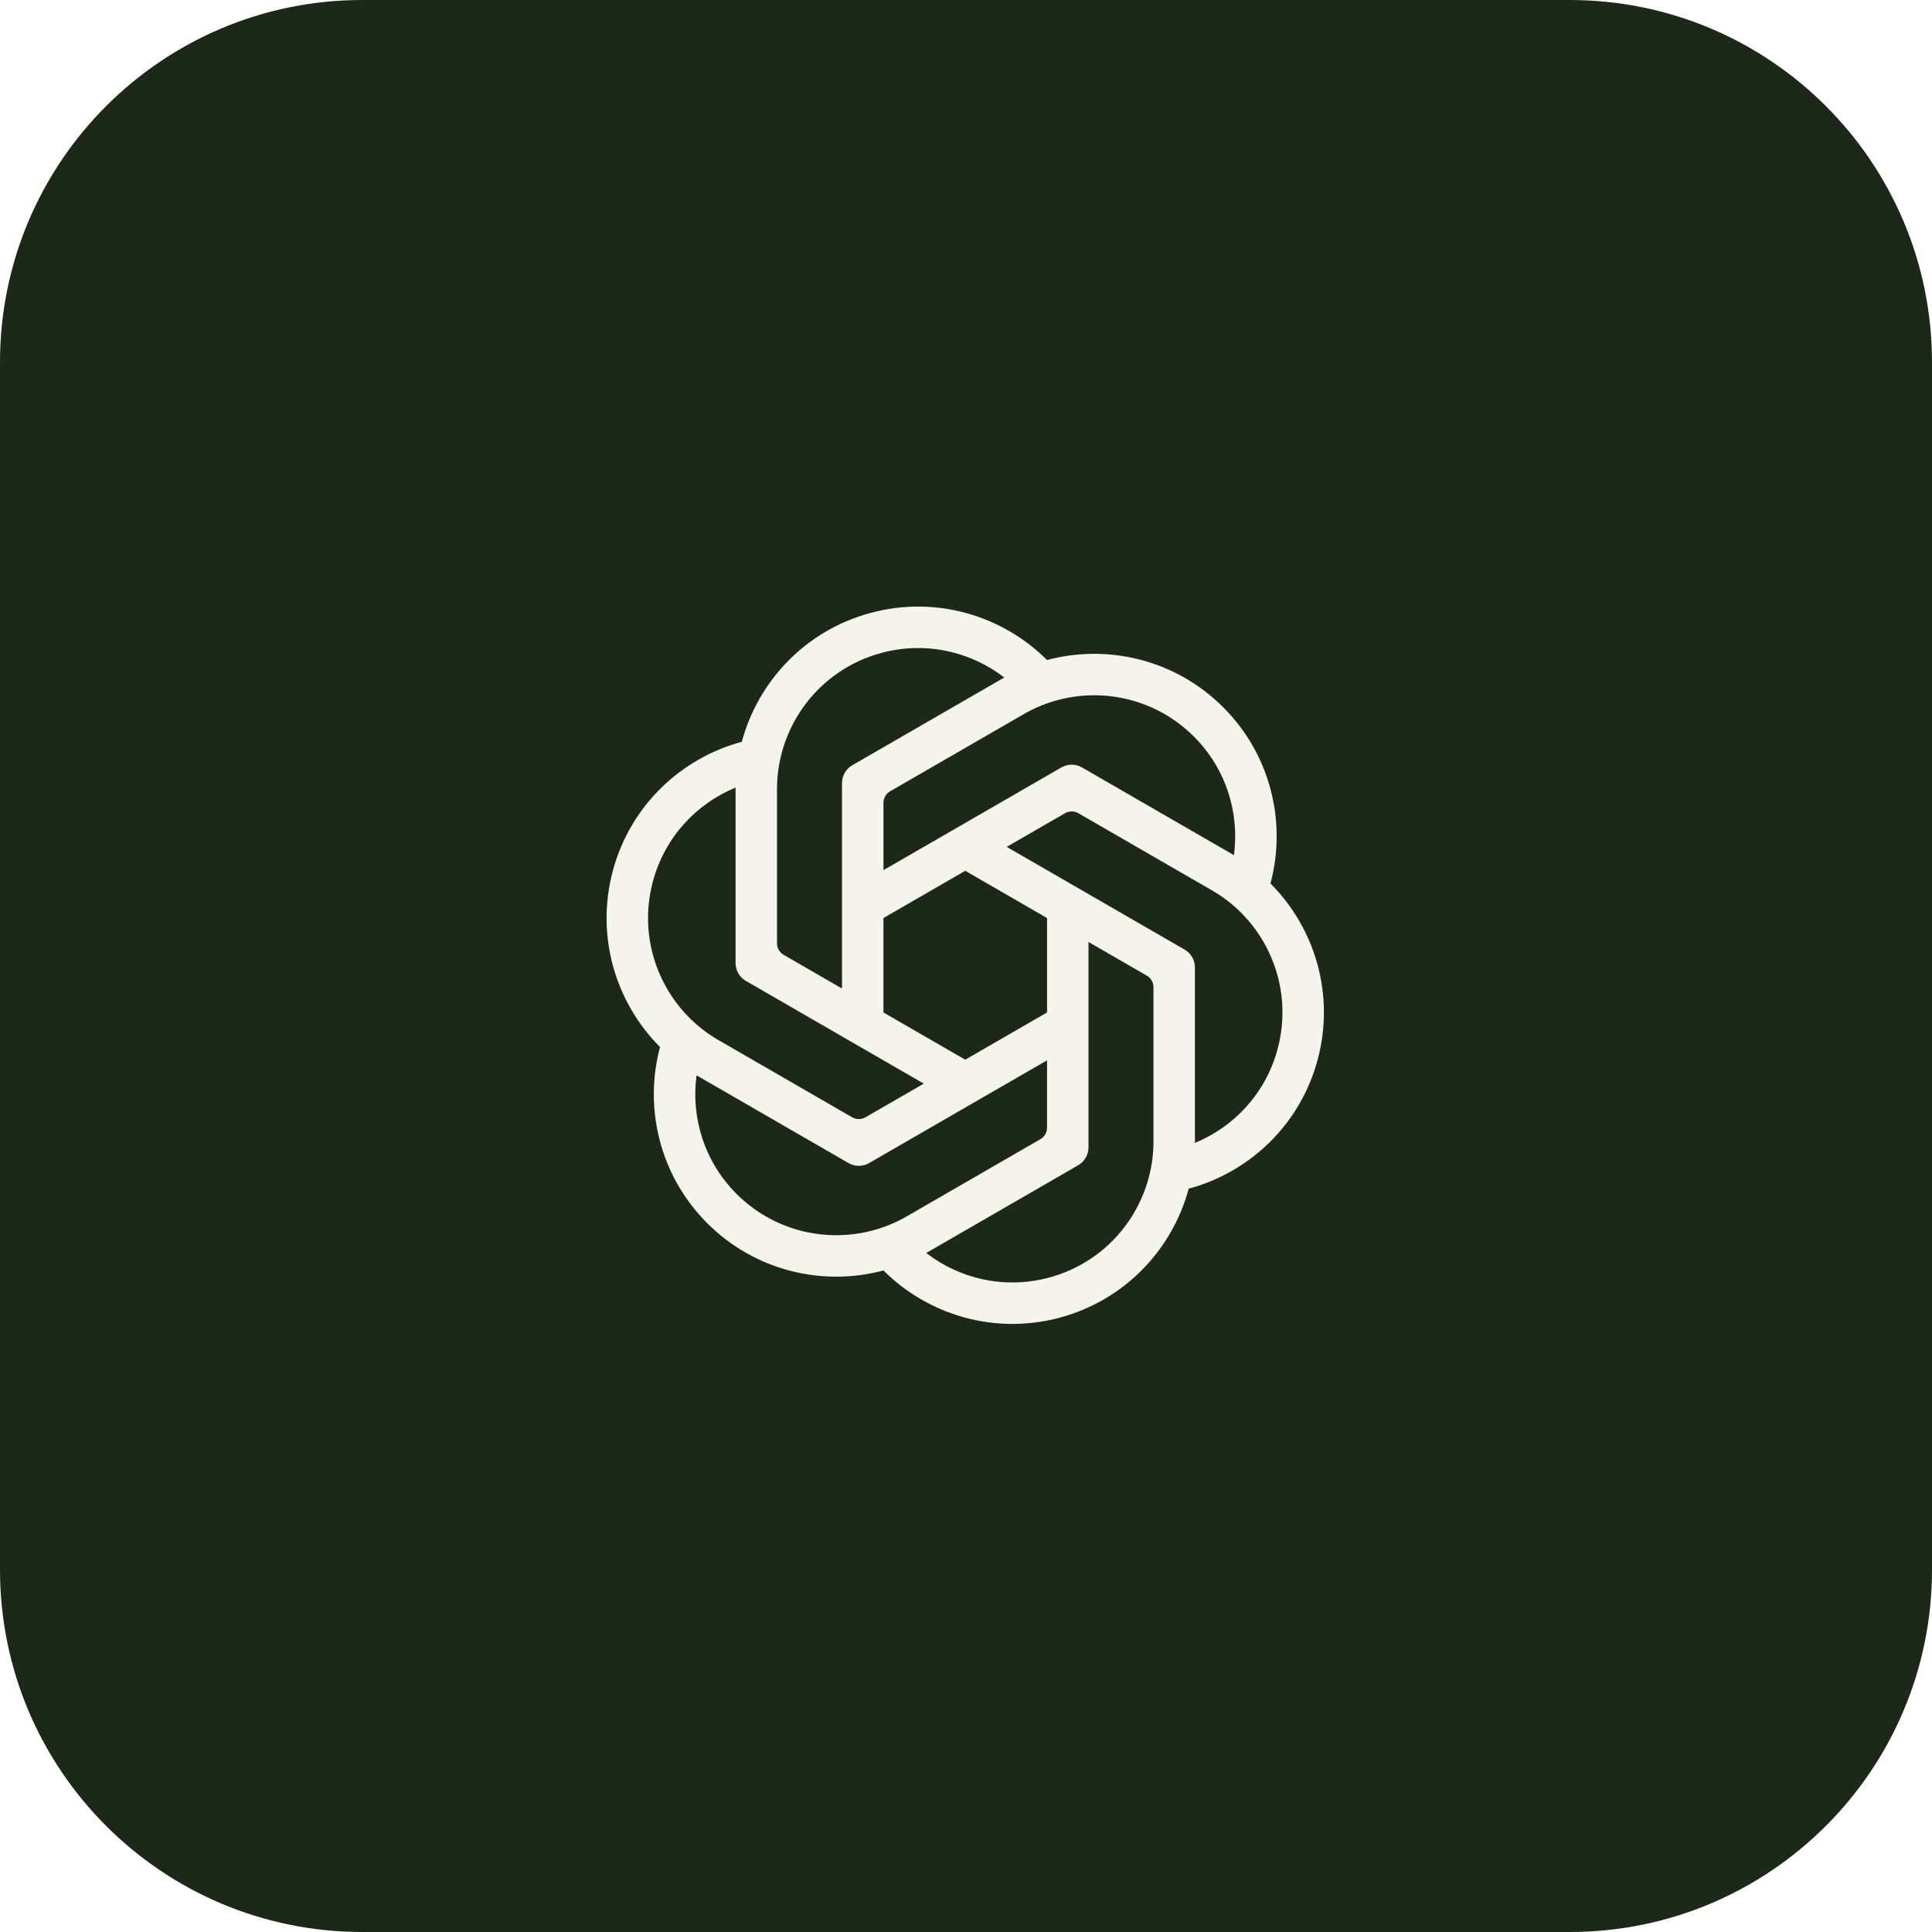
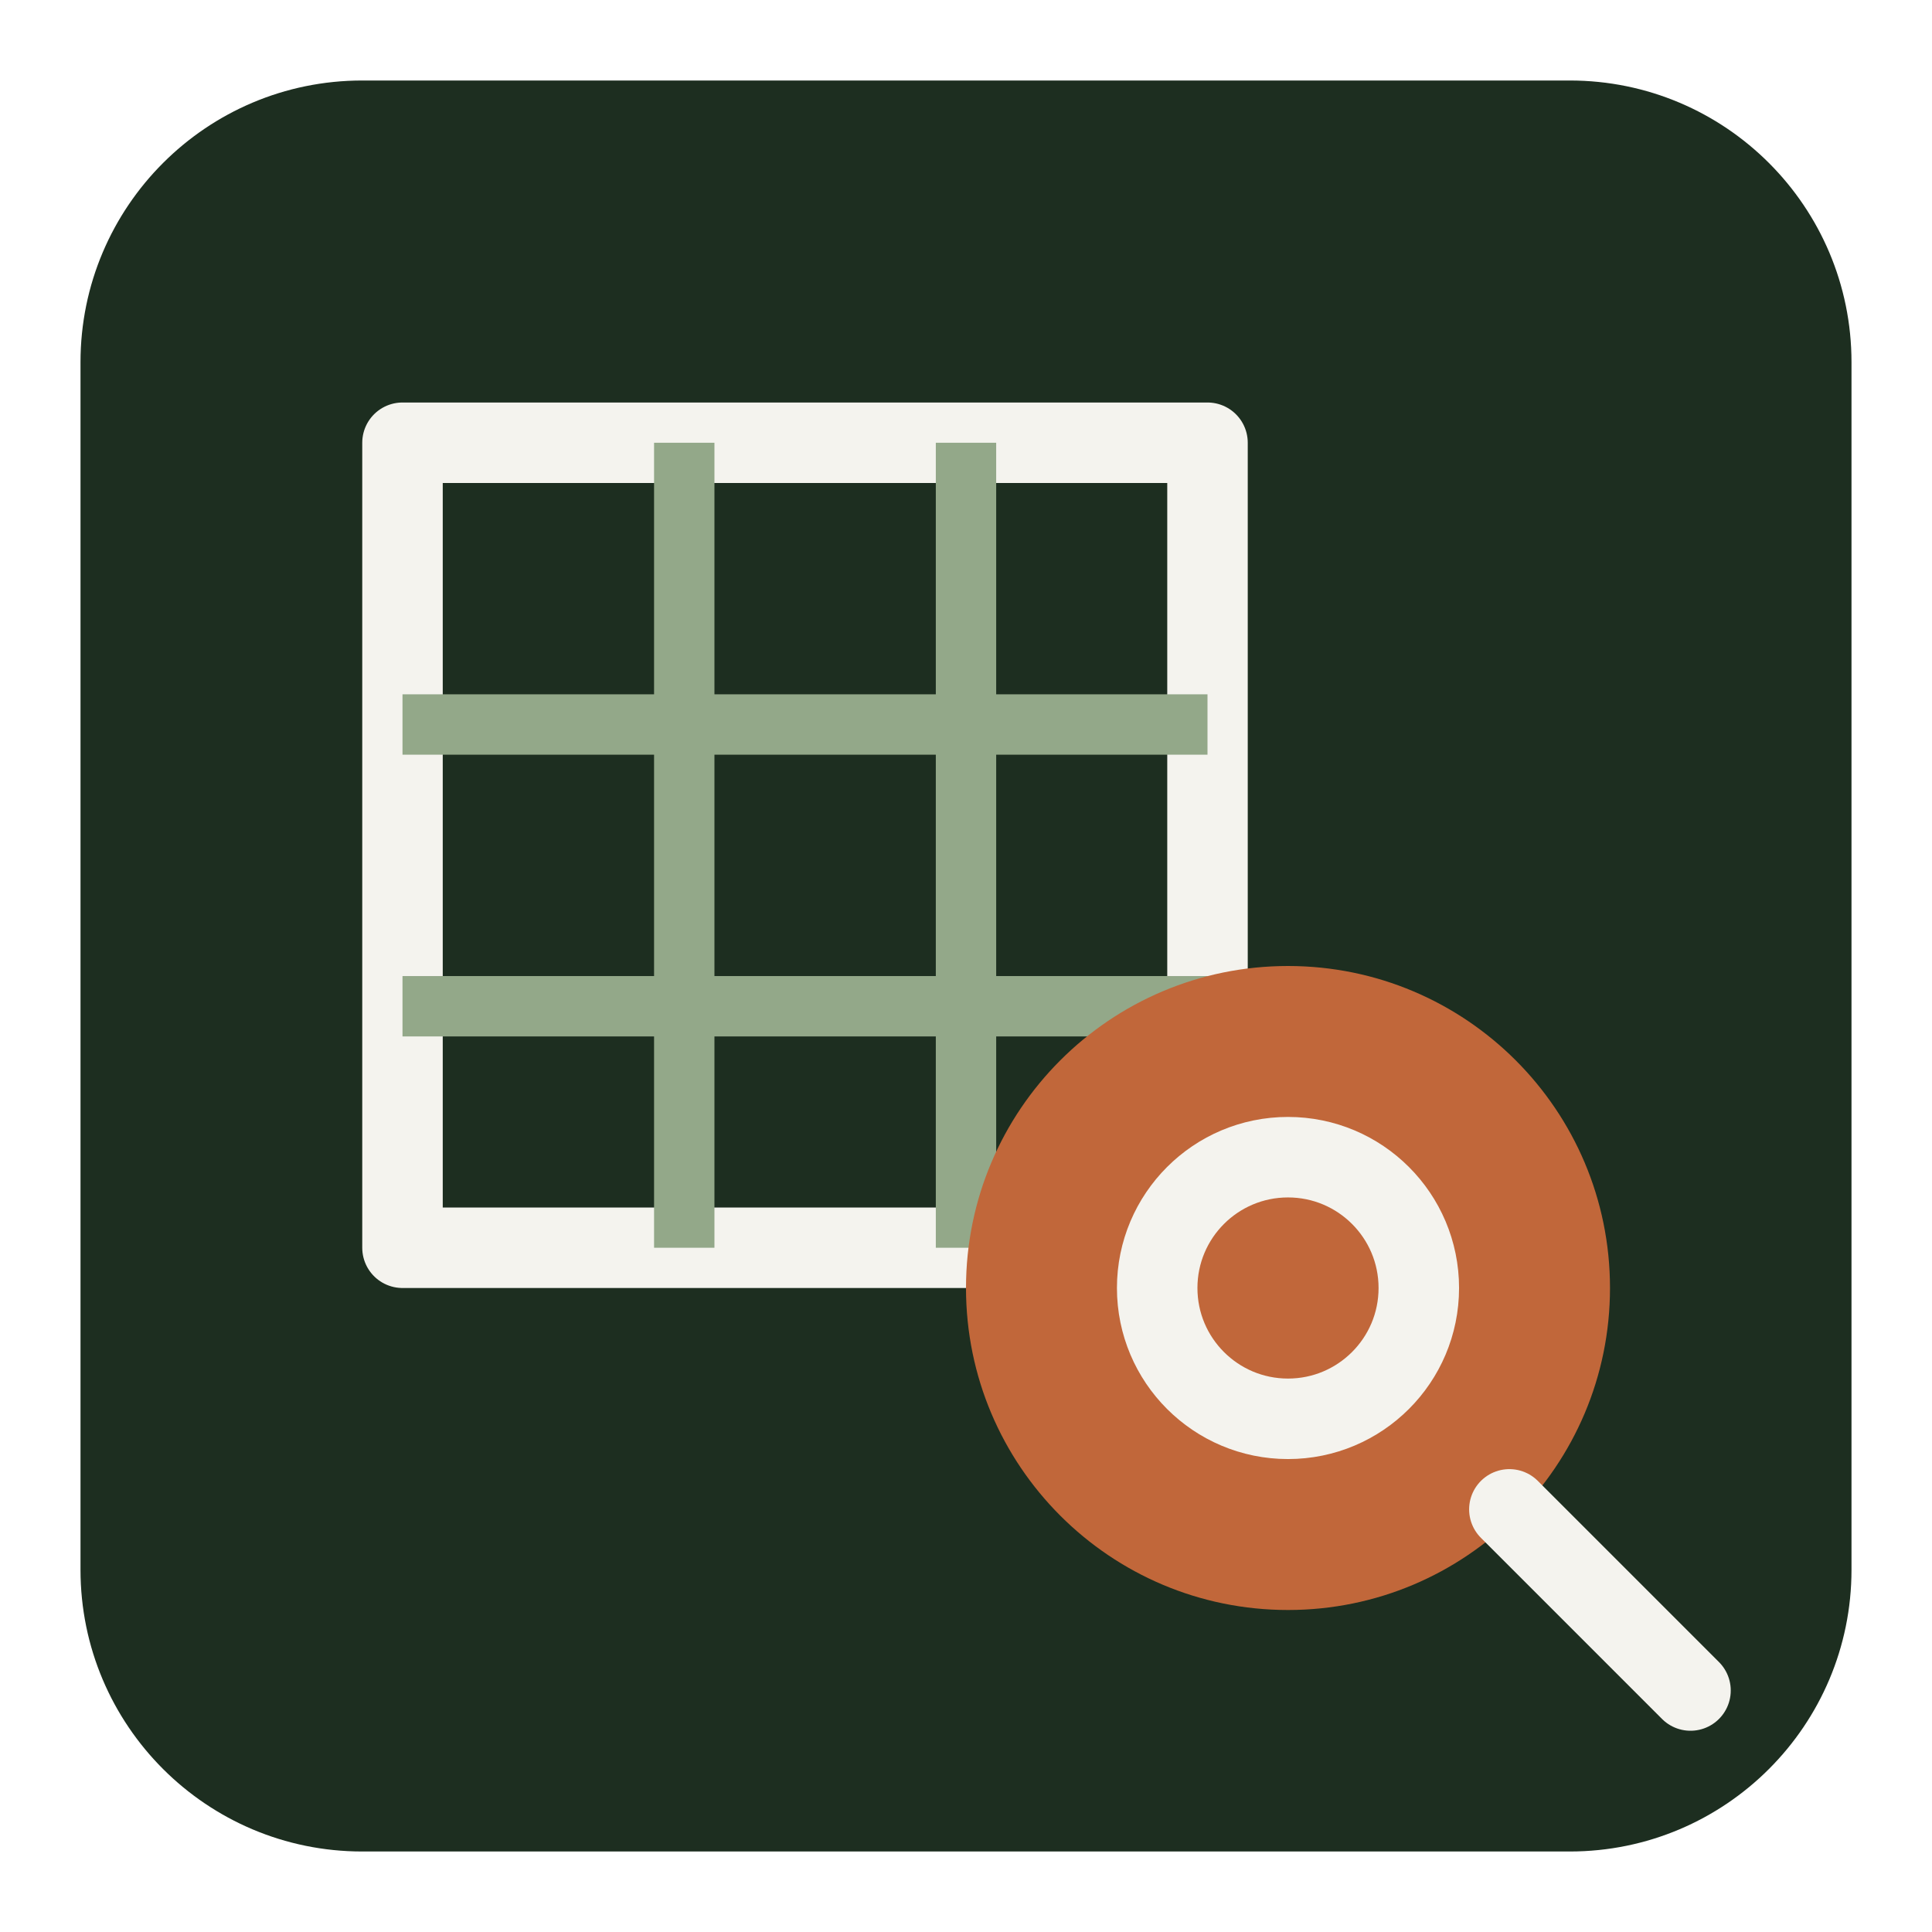
- <svg xmlns="http://www.w3.org/2000/svg" width="32" height="32" viewBox="0 0 32 32" fill="none">
-   <rect width="32" height="32" rx="6" fill="#1C2818" />
-   <g transform="translate(4, 4) scale(0.0335)">
-     <path d="M508.749 317.399C516.777 287.314 508.991 253.884 485.389 230.282C461.788 206.681 428.36 198.895 398.273 206.923C376.231 184.928 343.39 174.956 311.148 183.596C278.906 192.234 255.45 217.292 247.36 247.361C217.291 255.451 192.233 278.91 183.595 311.149C174.957 343.391 184.927 376.232 206.924 398.274C198.896 428.359 206.683 461.789 230.284 485.391C253.885 508.992 287.313 516.779 317.401 508.75C339.442 530.745 372.286 540.717 404.525 532.079C436.767 523.441 460.223 498.384 468.313 468.315C498.383 460.224 523.44 436.766 532.078 404.526C540.716 372.285 530.747 339.443 508.749 317.402V317.399ZM470.899 244.776C486.892 260.77 493.488 282.601 490.687 303.412L415.577 260.046C412.411 258.218 408.509 258.218 405.345 260.046L317.401 310.82V277.526C317.401 275.191 318.652 273.005 320.676 271.837L387.644 233.174C414.178 218.353 448.346 222.223 470.901 244.776H470.899ZM357.837 311.144L398.275 334.491V381.185L357.837 404.532L317.398 381.185V334.491L357.837 311.144ZM264.776 269.693C265.207 239.305 285.644 211.649 316.453 203.393C338.3 197.54 360.505 202.744 377.127 215.573L302.014 258.937C298.848 260.764 296.898 264.144 296.898 267.798V369.346L268.065 352.699C266.043 351.531 264.776 349.353 264.776 347.017V269.691V269.693ZM203.391 316.454C209.244 294.608 224.854 277.978 244.276 269.999V356.73C244.276 360.384 246.226 363.763 249.392 365.591L337.337 416.365L308.503 433.013C306.481 434.181 303.961 434.188 301.939 433.02L234.971 394.357C208.868 378.789 195.138 347.261 203.391 316.454ZM244.775 470.9C228.781 454.906 222.186 433.075 224.986 412.264L300.096 455.63C303.263 457.457 307.164 457.457 310.328 455.63L398.273 404.856V438.149C398.273 440.485 397.022 442.671 394.997 443.839L328.029 482.502C301.495 497.322 267.327 493.452 244.772 470.9H244.775ZM450.897 445.982C450.466 476.371 430.029 504.027 399.22 512.283C377.373 518.136 355.168 512.932 338.547 500.102L413.659 456.738C416.826 454.911 418.775 451.532 418.775 447.877V346.329L447.609 362.977C449.631 364.145 450.897 366.323 450.897 368.659V445.985V445.982ZM512.282 399.221C506.429 421.068 490.819 437.697 471.397 445.676V358.946C471.397 355.292 469.448 351.912 466.281 350.085L378.336 299.311L407.17 282.663C409.192 281.495 411.712 281.487 413.734 282.655L480.702 321.318C506.805 336.887 520.536 368.415 512.282 399.221Z" fill="#F4F3EE" />
-   </g>
+ <svg xmlns="http://www.w3.org/2000/svg" width="48" height="48" viewBox="0 0 48 48" fill="none">
+   <rect x="2" y="2" width="44" height="44" rx="7" fill="#1D2E20" />
+   <path d="M10 11H30V31H10V11Z" stroke="#F4F3EE" stroke-width="2" stroke-linejoin="round" />
+   <path d="M10 18H30M10 25H30M17 11V31M24 11V31" stroke="#93A889" stroke-width="1.5" />
+   <circle cx="32" cy="32" r="8" fill="#C1673A" />
+   <circle cx="32" cy="32" r="3.25" stroke="#F4F3EE" stroke-width="2" />
+   <path d="M37.5 37.5L42 42" stroke="#F4F3EE" stroke-width="2" stroke-linecap="round" />
</svg>
